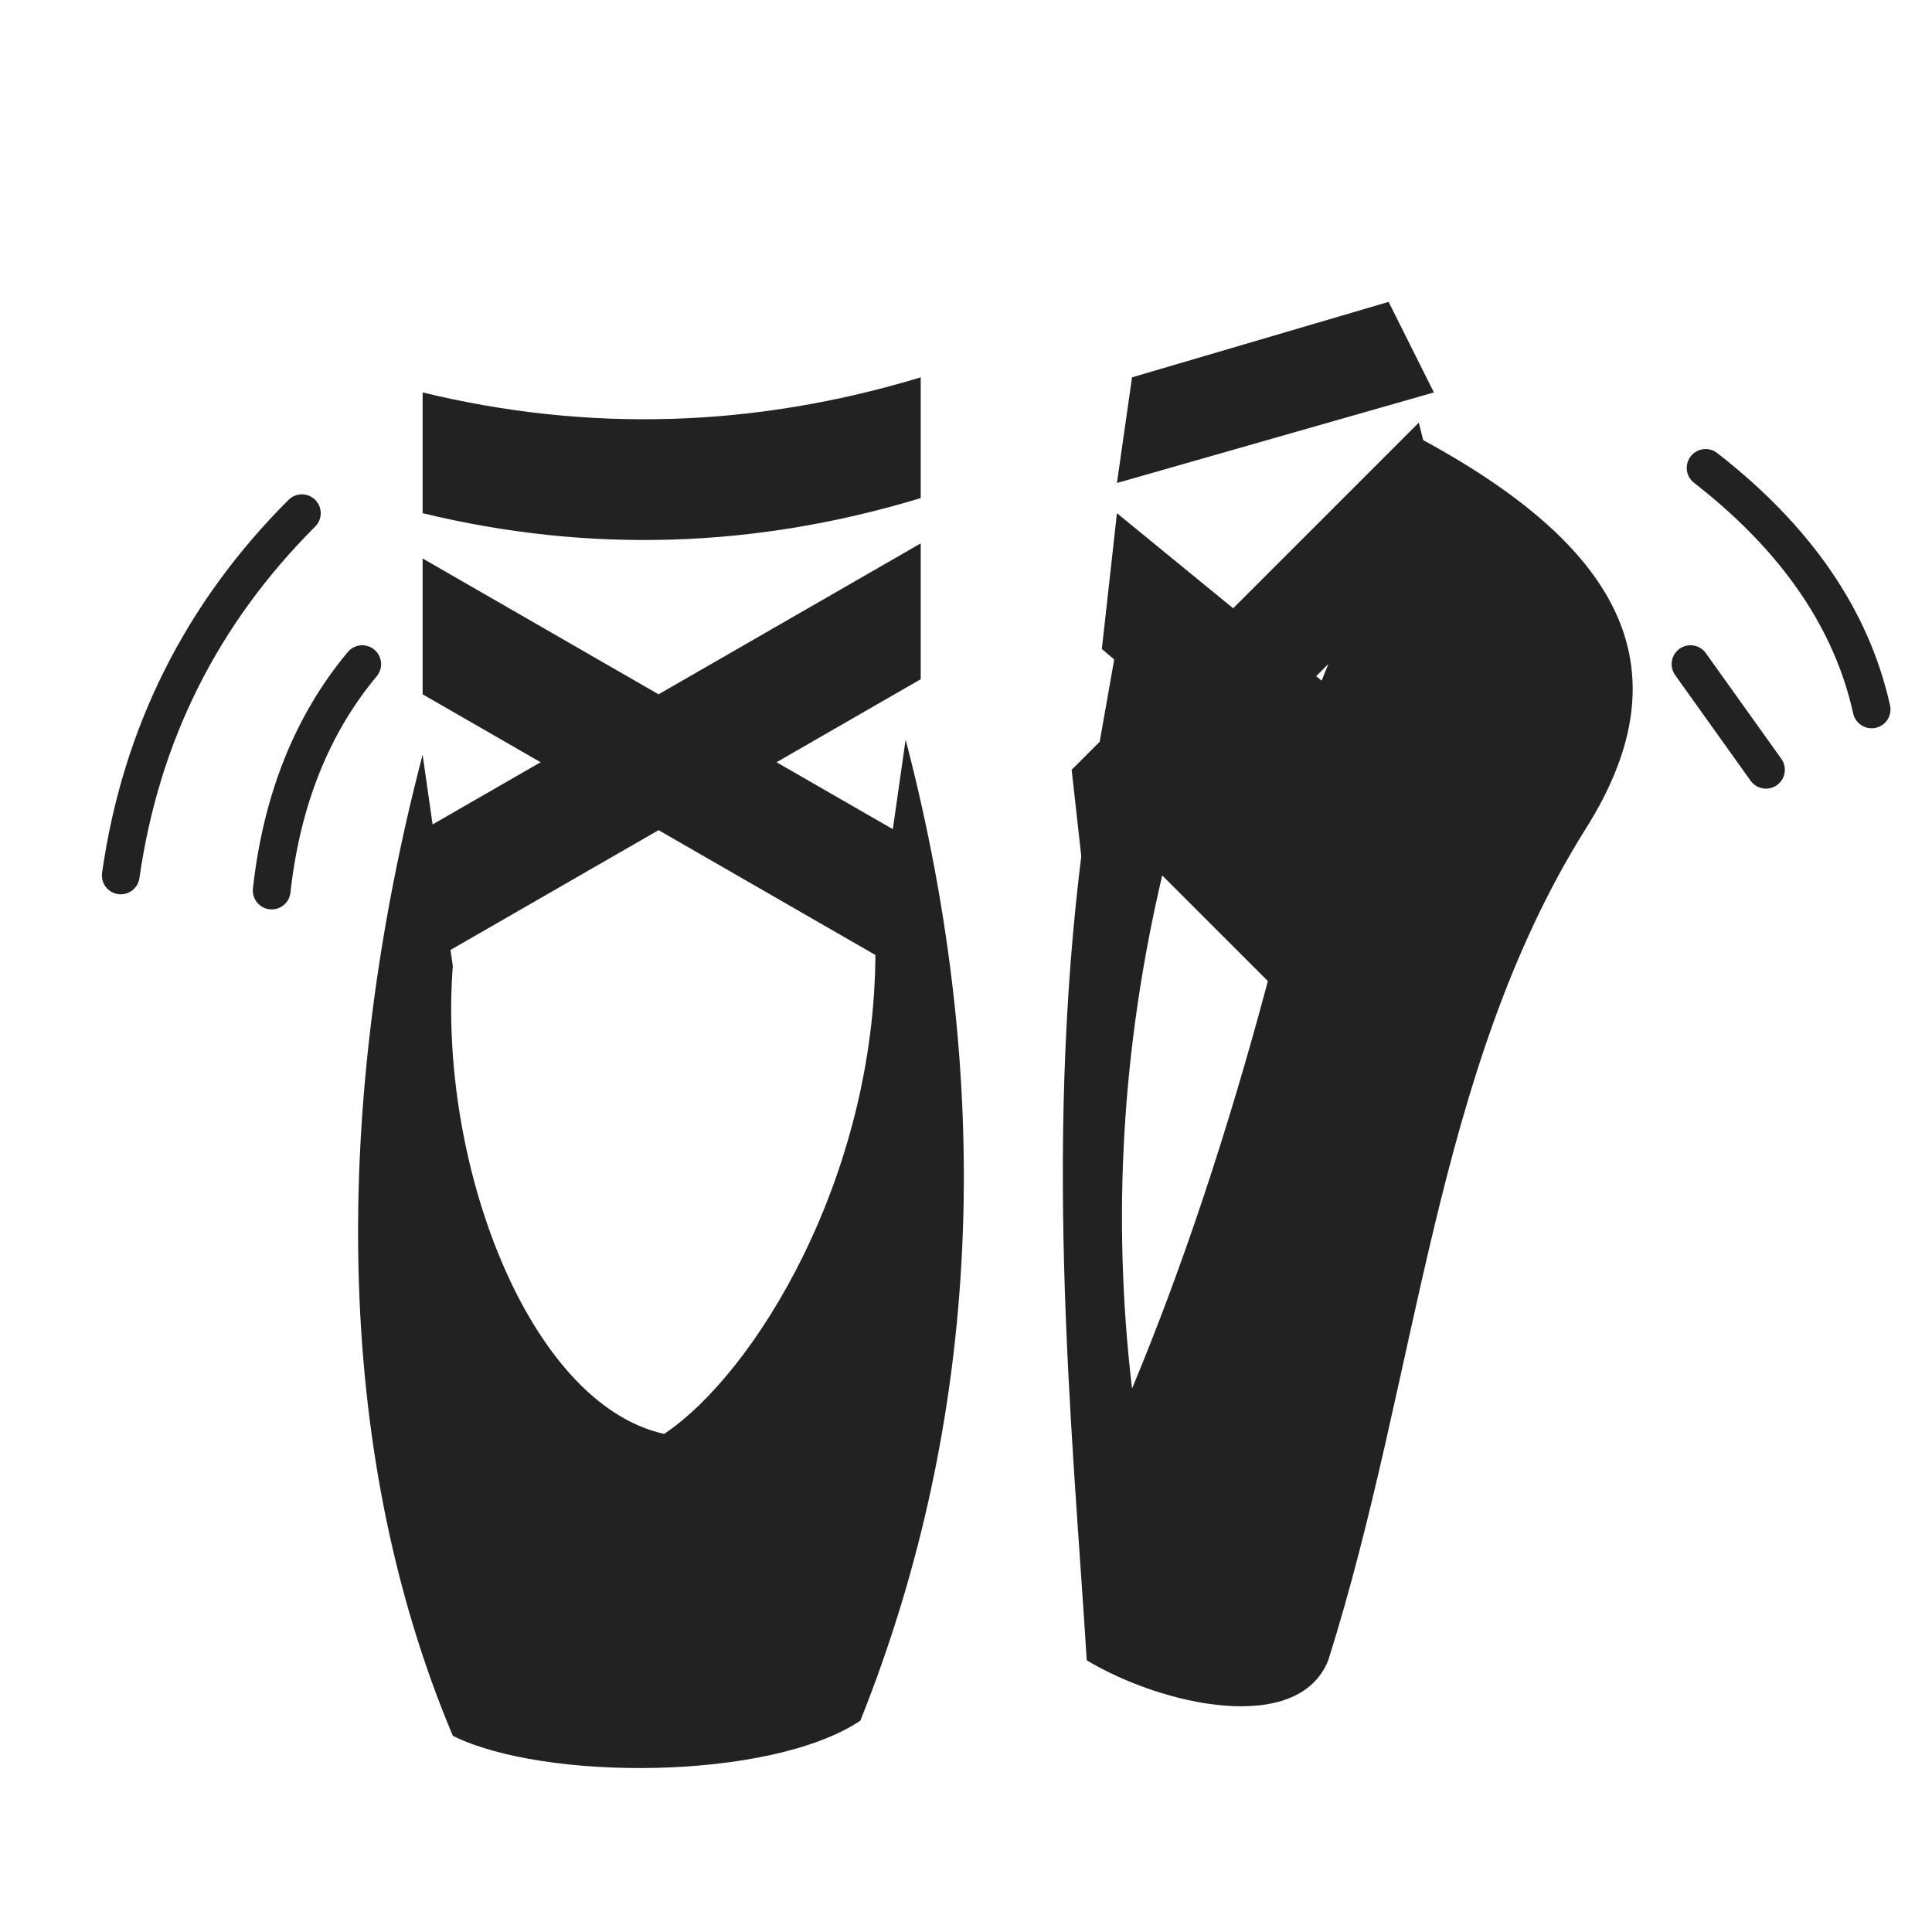
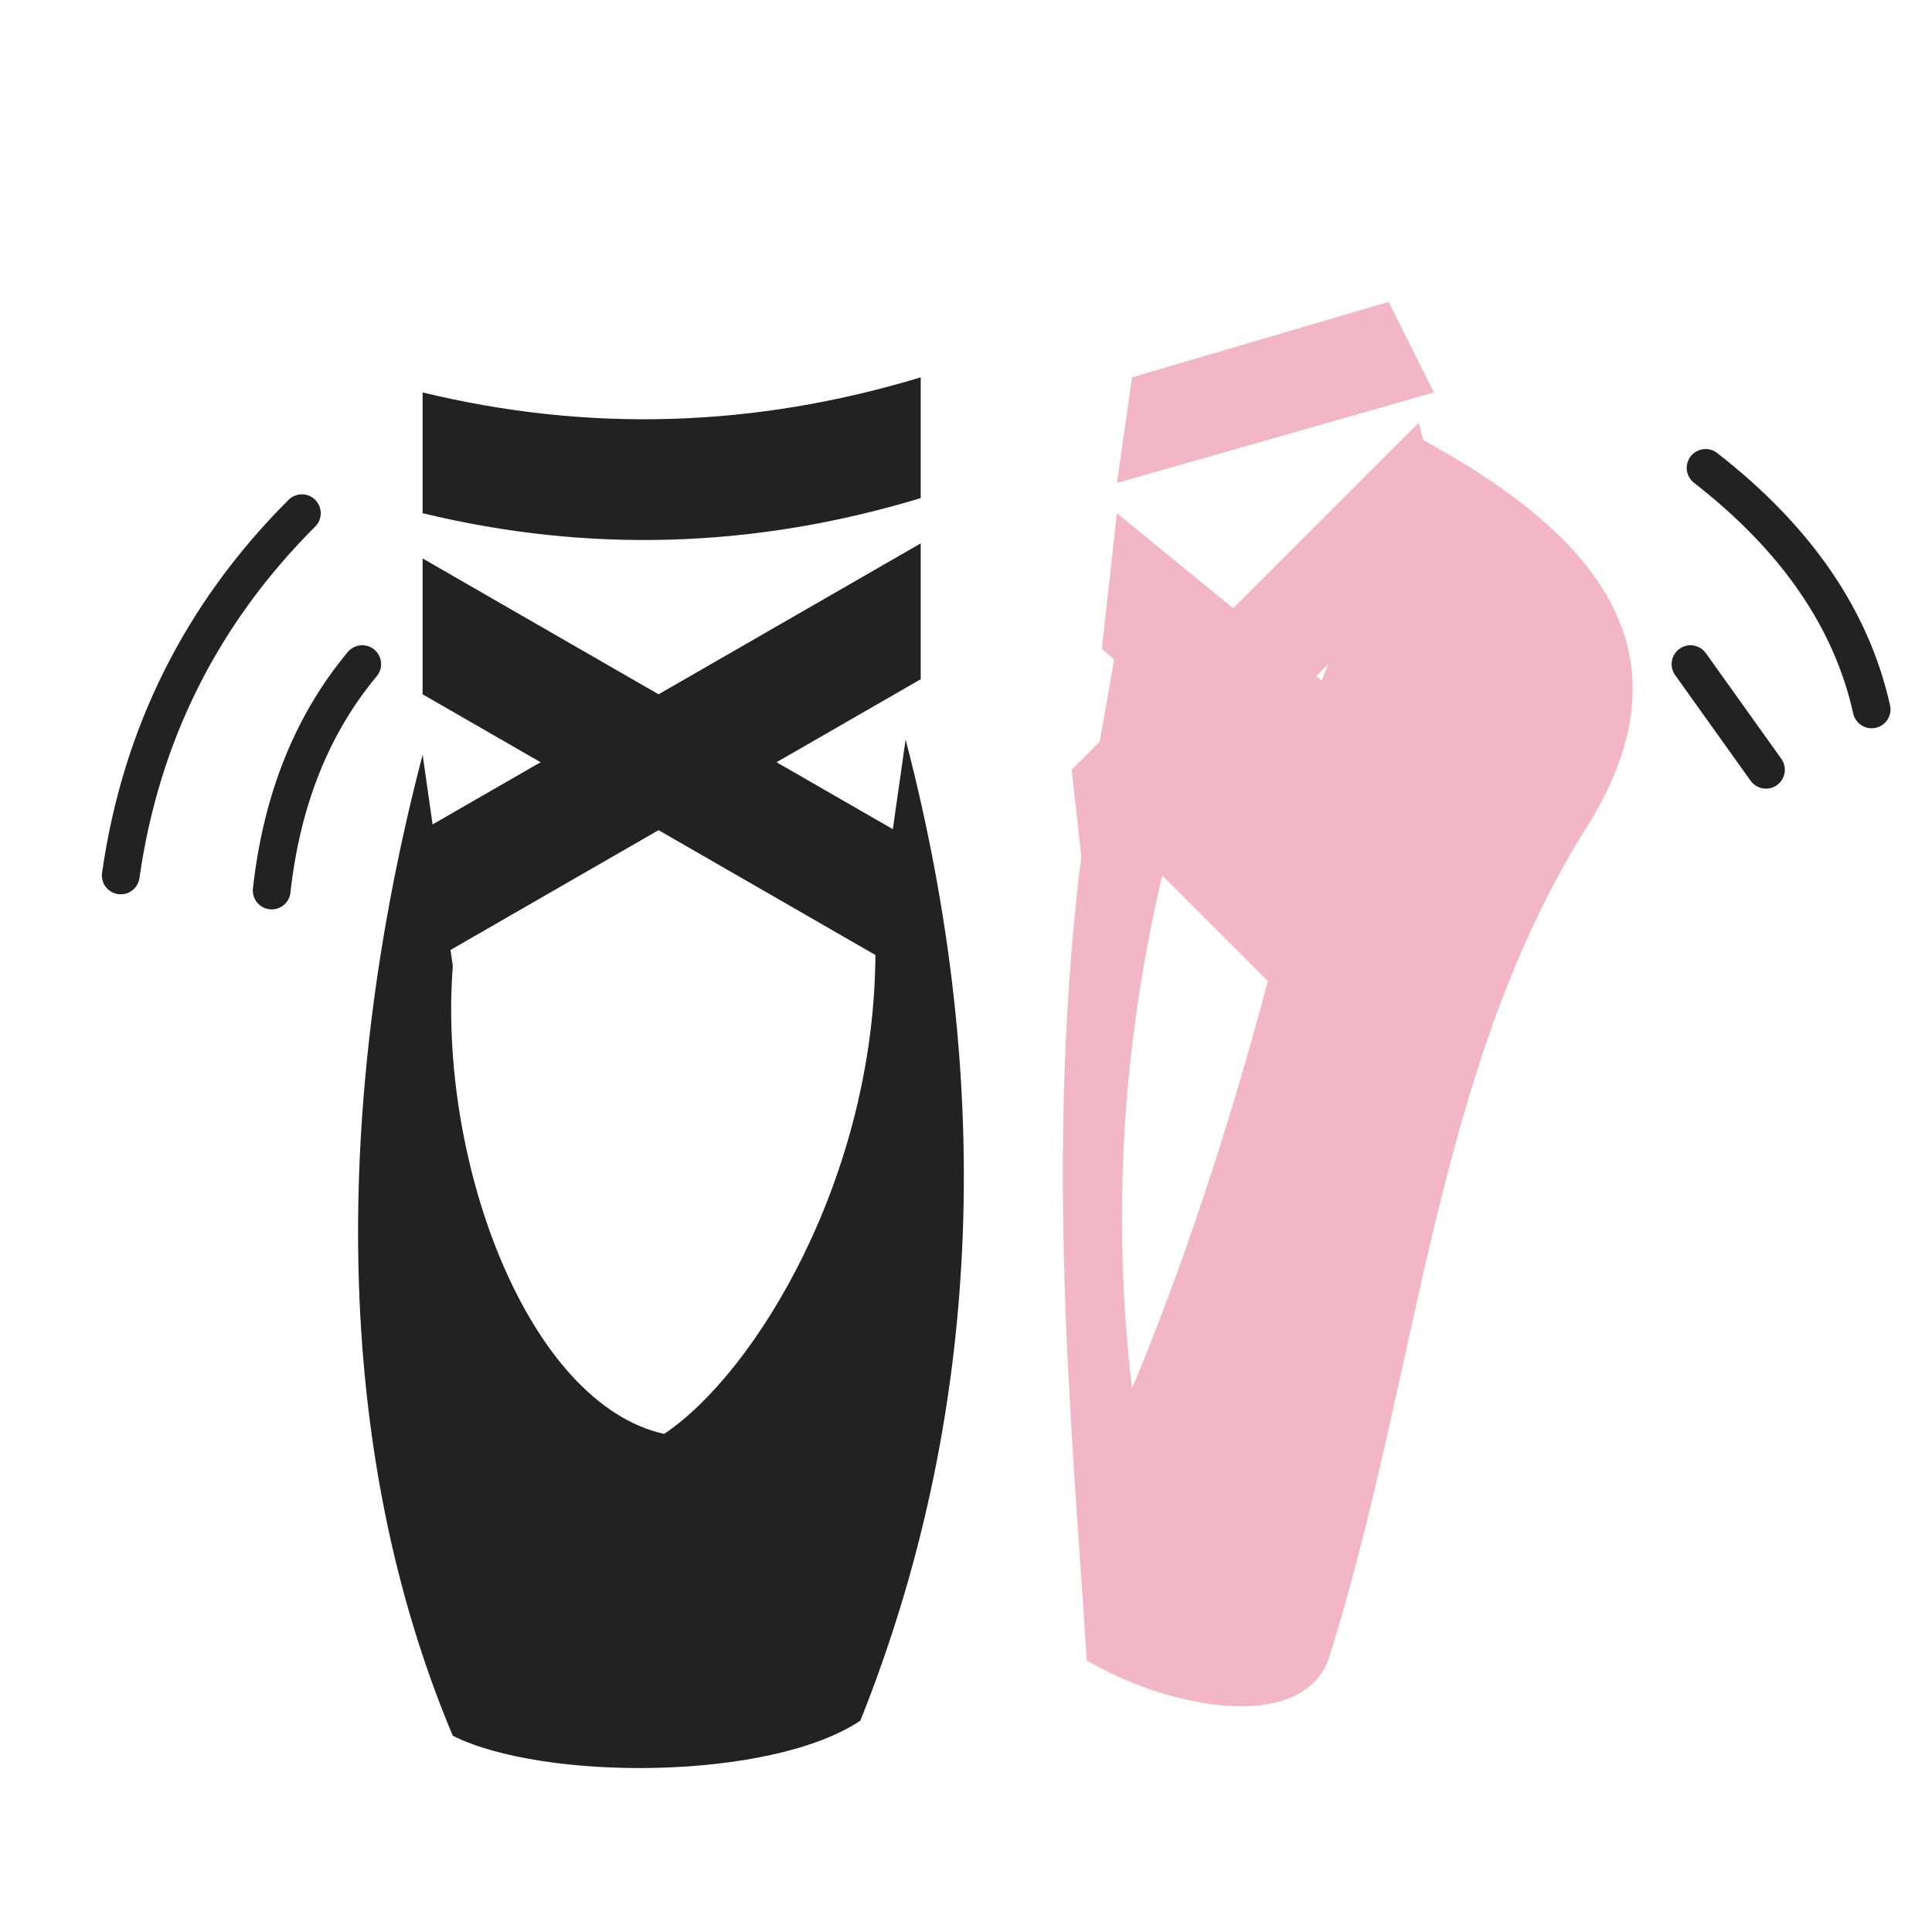
<svg xmlns="http://www.w3.org/2000/svg" width="128" height="128" viewBox="0 0 128 128" role="img" aria-labelledby="title desc">
  <g fill="none" stroke="#222222" stroke-width="2.5" stroke-linecap="round">
    <path d="M8 58Q10 44 20 34M18 59Q19 50 24 44" />
    <path d="M113 31Q122 38 124 47M112 44L117 51" />
  </g>
-   <g fill="#222222" transform="translate(4 0)">
+   <g fill="#F2B6C6" transform="translate(4 0)">
    <path fill-rule="evenodd" d="M90 29C103 36 108 44 101 55C91 71 90 91 84 110C82 115 73 113 68 110C67 94 65 75 68 54L71 37L82 49ZM73 58L80 65Q76 80 71 92Q69 75 73 58Z" />
    <path d="M71 25L88 20L91 26L70 32Z" />
    <path d="M70 34L92 52L88 59L69 43Z" />
    <path d="M90 28L92 36L68 60L67 51Z" />
  </g>
  <g fill="#222222" transform="translate(-9 0)">
    <path d="M37 50C31 73 31 96 39 115C45 118 60 118 66 114C74 94 75 72 69 49L67 63C67 78 59 91 53 95C44 93 38 77 39 64Z" />
    <path d="M37 26Q53.5 30 70 25L70 33Q53.5 38 37 34Z" />
    <path d="M37 37L70 56L70 65L37 46Z" />
    <path d="M70 36L70 45L37 64L37 55Z" />
  </g>
</svg>
